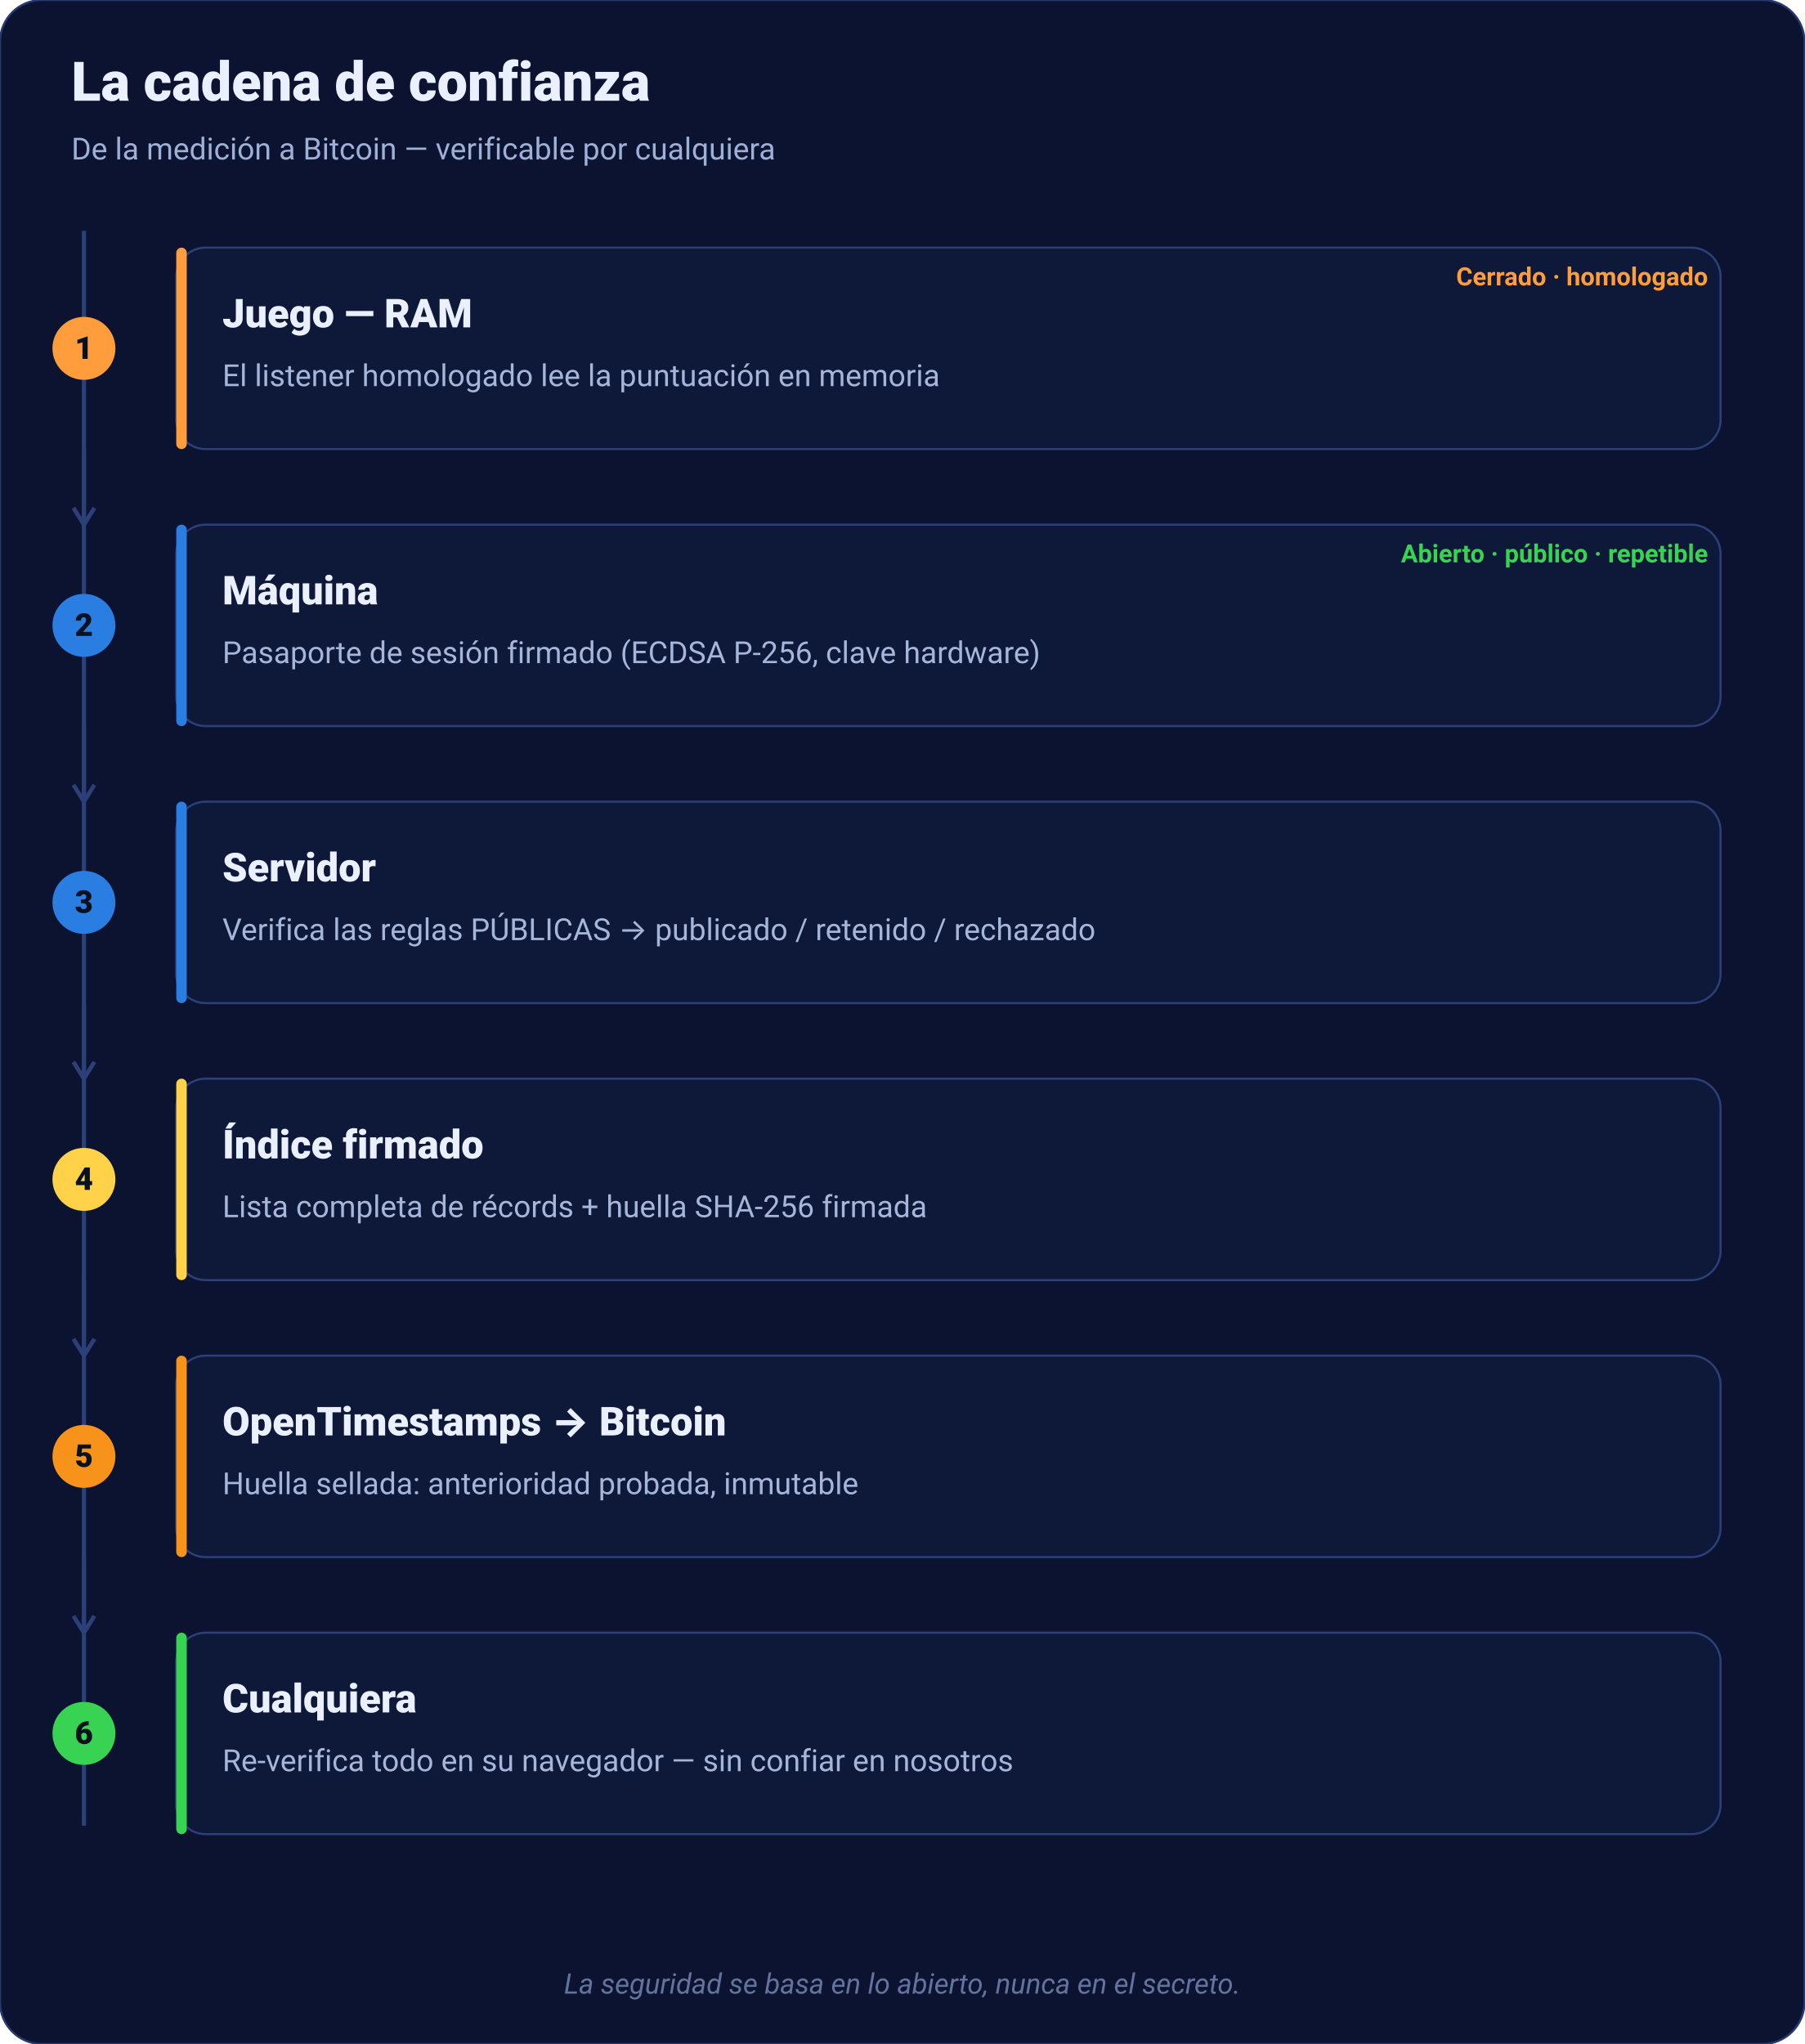
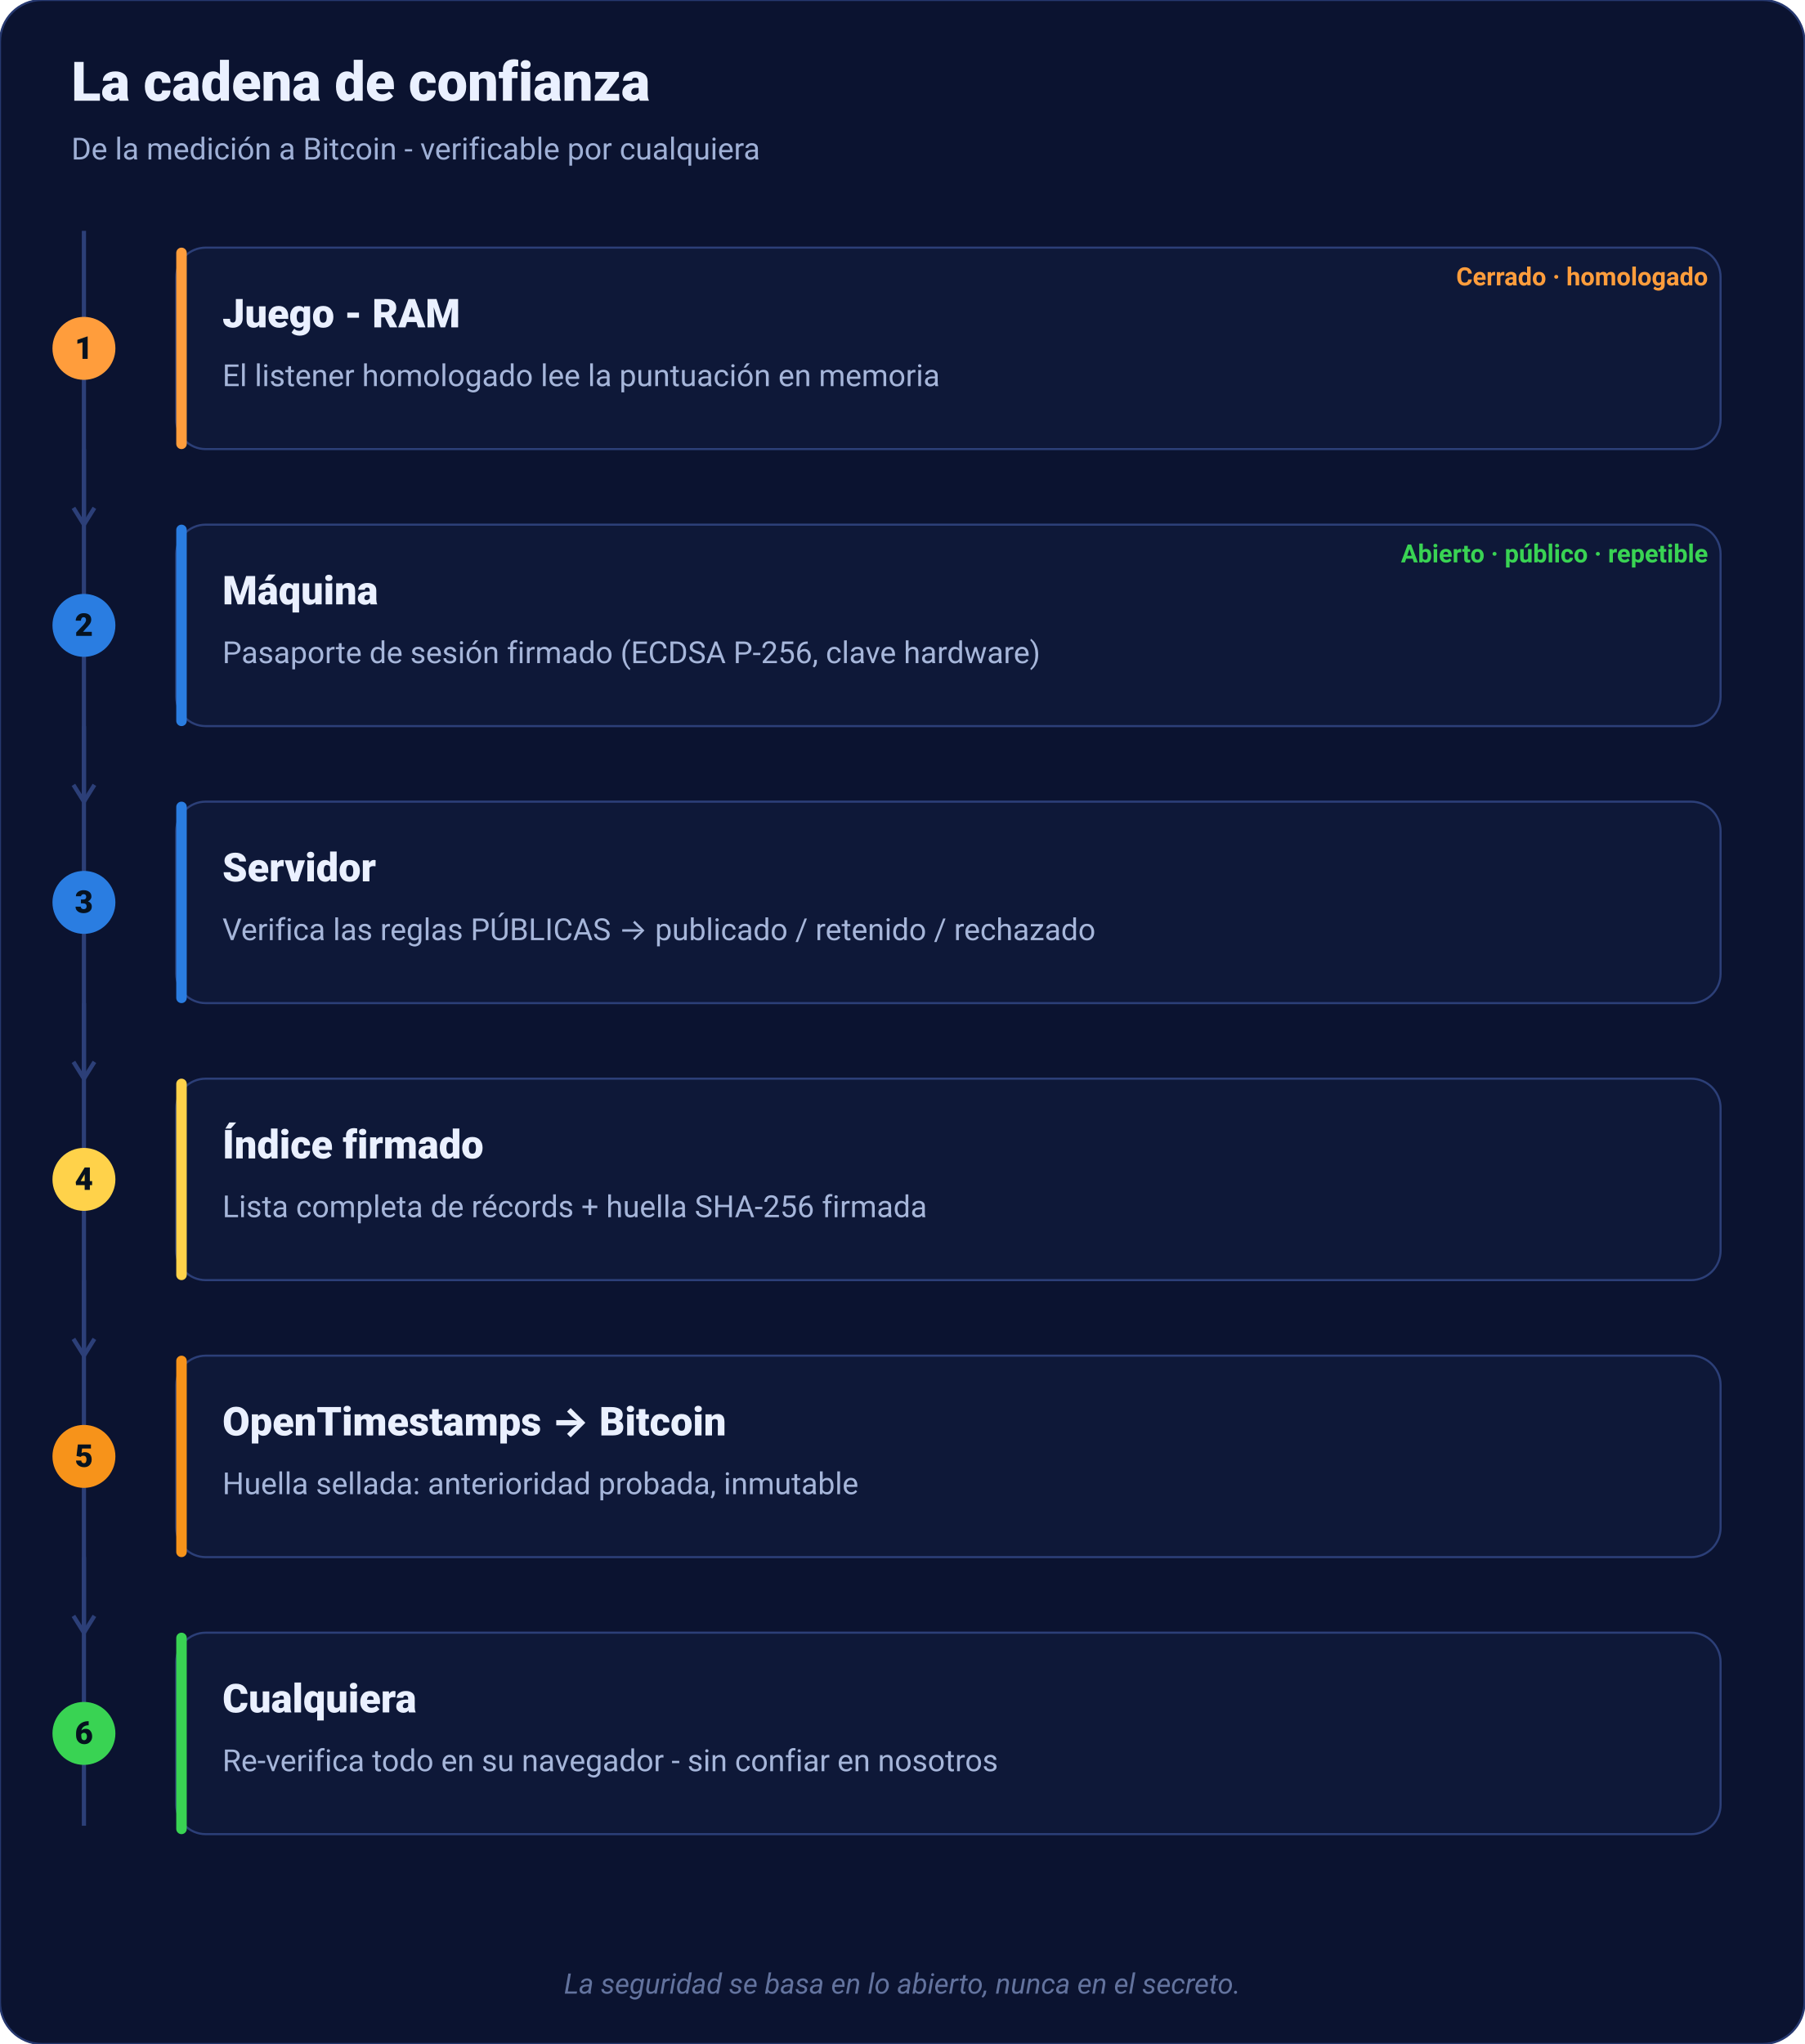
<svg xmlns="http://www.w3.org/2000/svg" viewBox="0 0 860 974" font-family="Segoe UI,system-ui,-apple-system,Roboto,sans-serif">
  <rect x="0" y="0" width="860" height="974" rx="20" fill="#0b1330" />
  <rect x="0" y="0" width="860" height="974" rx="20" fill="none" stroke="#26386f" />
  <text x="34" y="48" fill="#eaf0ff" font-size="26" font-weight="800">La cadena de confianza</text>
-   <text x="34" y="76" fill="#9fb0d6" font-size="14.5">De la medición a Bitcoin — verificable por cualquiera</text>
+   <text x="34" y="76" fill="#9fb0d6" font-size="14.5">De la medición a Bitcoin - verificable por cualquiera</text>
  <line x1="40" y1="110" x2="40" y2="870" stroke="#2c3f78" stroke-width="2" />
  <circle cx="40" cy="166" r="15" fill="#ff9d3c" />
  <text x="40" y="171" fill="#06121f" font-size="15" font-weight="900" text-anchor="middle">1</text>
  <rect x="84" y="118" width="736" height="96" rx="14" fill="#0e1838" stroke="#2c3f78" />
  <rect x="84" y="118" width="5" height="96" rx="2.5" fill="#ff9d3c" />
-   <text x="106" y="156" fill="#eaf0ff" font-size="19" font-weight="800">Juego — RAM</text>
+   <text x="106" y="156" fill="#eaf0ff" font-size="19" font-weight="800">Juego - RAM</text>
  <text x="106" y="184" fill="#a6b6da" font-size="14.5">El listener homologado lee la puntuación en memoria</text>
  <path d="M40 214 L40 250" stroke="#2c3f78" stroke-width="2" />
  <path d="M35 242 L40 250 L45 242" fill="none" stroke="#2c3f78" stroke-width="2" />
  <circle cx="40" cy="298" r="15" fill="#2a7de1" />
  <text x="40" y="303" fill="#06121f" font-size="15" font-weight="900" text-anchor="middle">2</text>
  <rect x="84" y="250" width="736" height="96" rx="14" fill="#0e1838" stroke="#2c3f78" />
  <rect x="84" y="250" width="5" height="96" rx="2.5" fill="#2a7de1" />
  <text x="106" y="288" fill="#eaf0ff" font-size="19" font-weight="800">Máquina</text>
  <text x="106" y="316" fill="#a6b6da" font-size="14.5">Pasaporte de sesión firmado (ECDSA P-256, clave hardware)</text>
  <path d="M40 346 L40 382" stroke="#2c3f78" stroke-width="2" />
  <path d="M35 374 L40 382 L45 374" fill="none" stroke="#2c3f78" stroke-width="2" />
  <circle cx="40" cy="430" r="15" fill="#2a7de1" />
  <text x="40" y="435" fill="#06121f" font-size="15" font-weight="900" text-anchor="middle">3</text>
  <rect x="84" y="382" width="736" height="96" rx="14" fill="#0e1838" stroke="#2c3f78" />
  <rect x="84" y="382" width="5" height="96" rx="2.5" fill="#2a7de1" />
  <text x="106" y="420" fill="#eaf0ff" font-size="19" font-weight="800">Servidor</text>
  <text x="106" y="448" fill="#a6b6da" font-size="14.5">Verifica las reglas PÚBLICAS → publicado / retenido / rechazado</text>
  <path d="M40 478 L40 514" stroke="#2c3f78" stroke-width="2" />
  <path d="M35 506 L40 514 L45 506" fill="none" stroke="#2c3f78" stroke-width="2" />
  <circle cx="40" cy="562" r="15" fill="#ffd24a" />
  <text x="40" y="567" fill="#06121f" font-size="15" font-weight="900" text-anchor="middle">4</text>
  <rect x="84" y="514" width="736" height="96" rx="14" fill="#0e1838" stroke="#2c3f78" />
  <rect x="84" y="514" width="5" height="96" rx="2.5" fill="#ffd24a" />
  <text x="106" y="552" fill="#eaf0ff" font-size="19" font-weight="800">Índice firmado</text>
  <text x="106" y="580" fill="#a6b6da" font-size="14.5">Lista completa de récords + huella SHA-256 firmada</text>
  <path d="M40 610 L40 646" stroke="#2c3f78" stroke-width="2" />
  <path d="M35 638 L40 646 L45 638" fill="none" stroke="#2c3f78" stroke-width="2" />
  <circle cx="40" cy="694" r="15" fill="#f7931a" />
  <text x="40" y="699" fill="#06121f" font-size="15" font-weight="900" text-anchor="middle">5</text>
  <rect x="84" y="646" width="736" height="96" rx="14" fill="#0e1838" stroke="#2c3f78" />
  <rect x="84" y="646" width="5" height="96" rx="2.5" fill="#f7931a" />
  <text x="106" y="684" fill="#eaf0ff" font-size="19" font-weight="800">OpenTimestamps → Bitcoin</text>
  <text x="106" y="712" fill="#a6b6da" font-size="14.5">Huella sellada: anterioridad probada, inmutable</text>
  <path d="M40 742 L40 778" stroke="#2c3f78" stroke-width="2" />
  <path d="M35 770 L40 778 L45 770" fill="none" stroke="#2c3f78" stroke-width="2" />
  <circle cx="40" cy="826" r="15" fill="#39d353" />
  <text x="40" y="831" fill="#06121f" font-size="15" font-weight="900" text-anchor="middle">6</text>
  <rect x="84" y="778" width="736" height="96" rx="14" fill="#0e1838" stroke="#2c3f78" />
  <rect x="84" y="778" width="5" height="96" rx="2.5" fill="#39d353" />
  <text x="106" y="816" fill="#eaf0ff" font-size="19" font-weight="800">Cualquiera</text>
-   <text x="106" y="844" fill="#a6b6da" font-size="14.5">Re-verifica todo en su navegador — sin confiar en nosotros</text>
+   <text x="106" y="844" fill="#a6b6da" font-size="14.5">Re-verifica todo en su navegador - sin confiar en nosotros</text>
  <text x="814" y="136" fill="#ff9d3c" font-size="12" font-weight="700" text-anchor="end">Cerrado · homologado</text>
  <text x="814" y="268" fill="#39d353" font-size="12" font-weight="700" text-anchor="end">Abierto · público · repetible</text>
  <text x="430" y="950" fill="#63739e" font-size="13.5" font-style="italic" text-anchor="middle">La seguridad se basa en lo abierto, nunca en el secreto.</text>
</svg>
